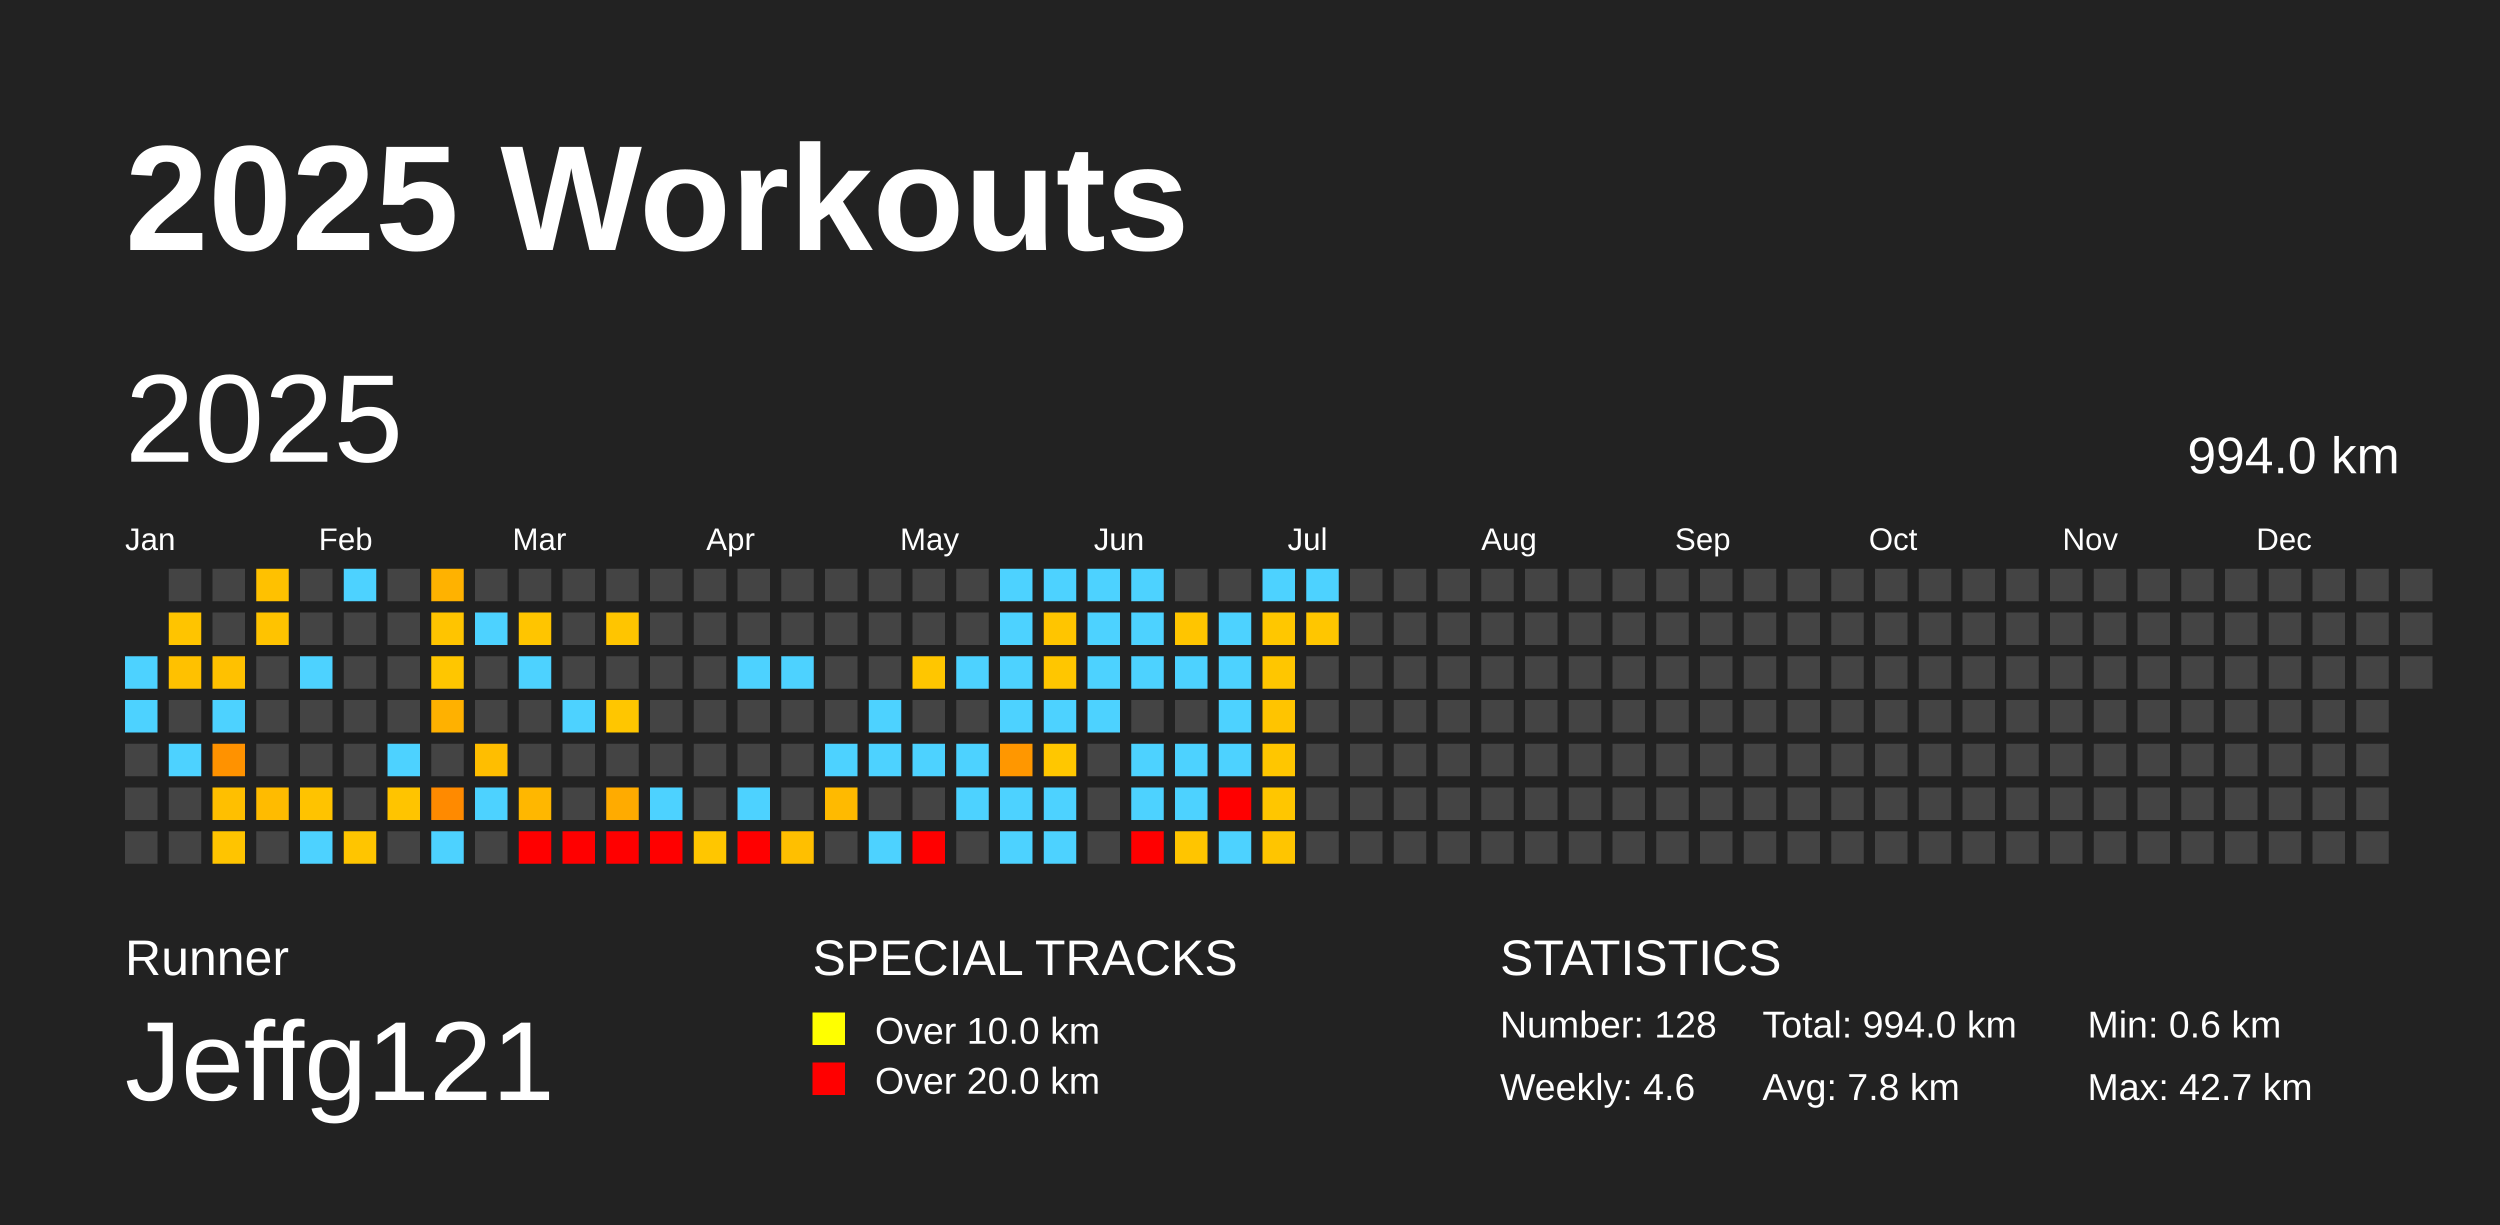
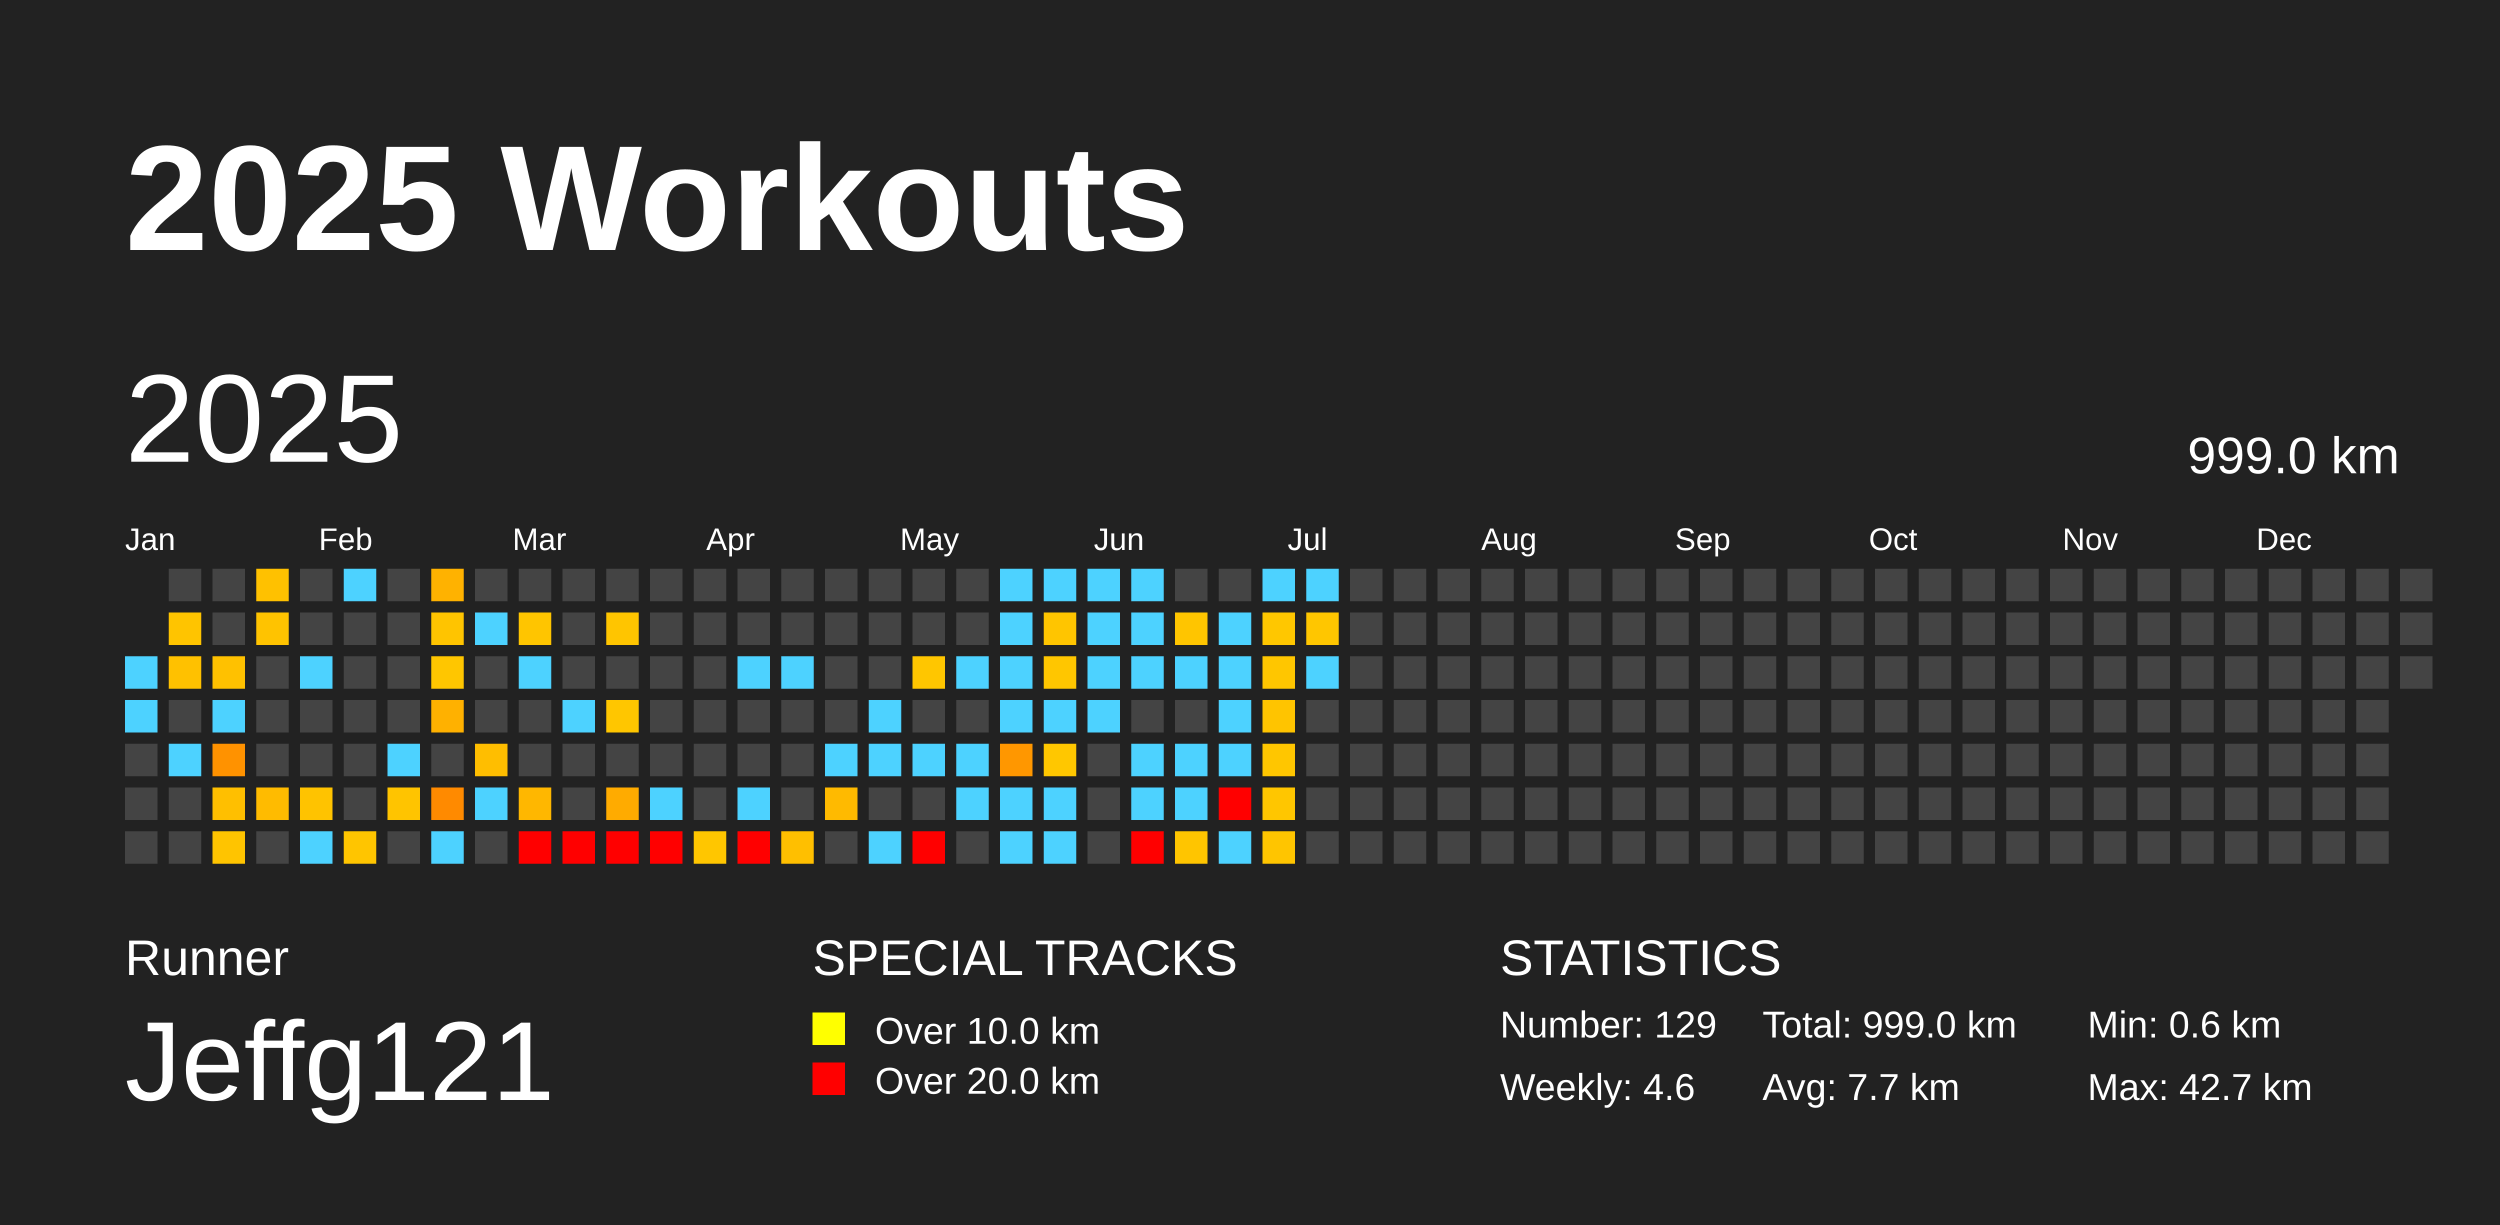
<svg xmlns="http://www.w3.org/2000/svg" baseProfile="full" height="98mm" version="1.1" viewBox="0,0,200,98" width="200mm">
  <defs />
  <rect fill="#222222" height="98" width="200" x="0" y="0" />
  <text fill="#FFFFFF" style="font-size:12px; font-family:Arial; font-weight:bold;" x="10" y="20">2025 Workouts</text>
  <text fill="#FFFFFF" style="font-size:4px; font-family:Arial" x="10" y="78">Runner</text>
  <text fill="#FFFFFF" style="font-size:9px; font-family:Arial" x="10" y="88">Jeffg121</text>
  <text fill="#FFFFFF" style="font-size:4px; font-family:Arial" x="65" y="78">SPECIAL TRACKS</text>
  <rect fill="yellow" height="2.6" width="2.6" x="65" y="81" />
  <text fill="#FFFFFF" style="font-size:3px; font-family:Arial" x="70" y="83.5">Over 10.0 km</text>
  <rect fill="red" height="2.6" width="2.6" x="65" y="85" />
  <text fill="#FFFFFF" style="font-size:3px; font-family:Arial" x="70" y="87.5">Over 20.0 km</text>
  <text fill="#FFFFFF" style="font-size:4px; font-family:Arial" x="120" y="78">STATISTICS</text>
-   <text fill="#FFFFFF" style="font-size:3px; font-family:Arial" x="120" y="83">Number: 128</text>
+   <text fill="#FFFFFF" style="font-size:3px; font-family:Arial" x="120" y="83">Number: 129</text>
  <text fill="#FFFFFF" style="font-size:3px; font-family:Arial" x="120" y="88">Weekly: 4.6</text>
-   <text fill="#FFFFFF" style="font-size:3px; font-family:Arial" x="141" y="83">Total: 994.0 km</text>
-   <text fill="#FFFFFF" style="font-size:3px; font-family:Arial" x="141" y="88">Avg: 7.8 km</text>
+   <text fill="#FFFFFF" style="font-size:3px; font-family:Arial" x="141" y="83">Total: 999.0 km</text>
+   <text fill="#FFFFFF" style="font-size:3px; font-family:Arial" x="141" y="88">Avg: 7.7 km</text>
  <text fill="#FFFFFF" style="font-size:3px; font-family:Arial" x="167" y="83">Min: 0.6 km</text>
  <text fill="#FFFFFF" style="font-size:3px; font-family:Arial" x="167" y="88">Max: 42.7 km</text>
  <text dominant-baseline="hanging" fill="#FFFFFF" style="font-size:10.0px; font-family:Arial;" x="10" y="30">2025</text>
-   <text dominant-baseline="hanging" fill="#FFFFFF" style="font-size:4.125px; font-family:Arial;" x="175" y="35">994.0 km</text>
+   <text dominant-baseline="hanging" fill="#FFFFFF" style="font-size:4.125px; font-family:Arial;" x="175" y="35">999.0 km</text>
  <text fill="#FFFFFF" style="font-size:2.5px; font-family:Arial" x="10.0" y="44">Jan</text>
  <text fill="#FFFFFF" style="font-size:2.5px; font-family:Arial" x="25.5" y="44">Feb</text>
  <text fill="#FFFFFF" style="font-size:2.5px; font-family:Arial" x="41.0" y="44">Mar</text>
  <text fill="#FFFFFF" style="font-size:2.5px; font-family:Arial" x="56.5" y="44">Apr</text>
  <text fill="#FFFFFF" style="font-size:2.5px; font-family:Arial" x="72.0" y="44">May</text>
  <text fill="#FFFFFF" style="font-size:2.5px; font-family:Arial" x="87.5" y="44">Jun</text>
  <text fill="#FFFFFF" style="font-size:2.5px; font-family:Arial" x="103.0" y="44">Jul</text>
  <text fill="#FFFFFF" style="font-size:2.5px; font-family:Arial" x="118.5" y="44">Aug</text>
  <text fill="#FFFFFF" style="font-size:2.5px; font-family:Arial" x="134.0" y="44">Sep</text>
  <text fill="#FFFFFF" style="font-size:2.5px; font-family:Arial" x="149.5" y="44">Oct</text>
  <text fill="#FFFFFF" style="font-size:2.5px; font-family:Arial" x="165.0" y="44">Nov</text>
  <text fill="#FFFFFF" style="font-size:2.5px; font-family:Arial" x="180.5" y="44">Dec</text>
  <rect fill="#4dd2ff" height="2.6" width="2.6" x="10.0" y="52.5" />
  <rect fill="#4dd2ff" height="2.6" width="2.6" x="10.0" y="56.0" />
  <rect fill="#444444" height="2.6" width="2.6" x="10.0" y="59.5" />
  <rect fill="#444444" height="2.6" width="2.6" x="10.0" y="63.0" />
  <rect fill="#444444" height="2.6" width="2.6" x="10.0" y="66.5" />
  <rect fill="#444444" height="2.6" width="2.6" x="13.5" y="45.5" />
  <rect fill="#ffc400" height="2.6" width="2.6" x="13.5" y="49.0" />
  <rect fill="#ffc100" height="2.6" width="2.6" x="13.5" y="52.5" />
  <rect fill="#444444" height="2.6" width="2.6" x="13.5" y="56.0" />
  <rect fill="#4dd2ff" height="2.6" width="2.6" x="13.5" y="59.5" />
  <rect fill="#444444" height="2.6" width="2.6" x="13.5" y="63.0" />
  <rect fill="#444444" height="2.6" width="2.6" x="13.5" y="66.5" />
  <rect fill="#444444" height="2.6" width="2.6" x="17.0" y="45.5" />
  <rect fill="#444444" height="2.6" width="2.6" x="17.0" y="49.0" />
  <rect fill="#ffc100" height="2.6" width="2.6" x="17.0" y="52.5" />
  <rect fill="#4dd2ff" height="2.6" width="2.6" x="17.0" y="56.0" />
  <rect fill="#ff9200" height="2.6" width="2.6" x="17.0" y="59.5" />
  <rect fill="#ffbf00" height="2.6" width="2.6" x="17.0" y="63.0" />
  <rect fill="#ffc400" height="2.6" width="2.6" x="17.0" y="66.5" />
  <rect fill="#ffc100" height="2.6" width="2.6" x="20.5" y="45.5" />
  <rect fill="#ffc300" height="2.6" width="2.6" x="20.5" y="49.0" />
  <rect fill="#444444" height="2.6" width="2.6" x="20.5" y="52.5" />
  <rect fill="#444444" height="2.6" width="2.6" x="20.5" y="56.0" />
  <rect fill="#444444" height="2.6" width="2.6" x="20.5" y="59.5" />
  <rect fill="#ffbb00" height="2.6" width="2.6" x="20.5" y="63.0" />
  <rect fill="#444444" height="2.6" width="2.6" x="20.5" y="66.5" />
  <rect fill="#444444" height="2.6" width="2.6" x="24.0" y="45.5" />
  <rect fill="#444444" height="2.6" width="2.6" x="24.0" y="49.0" />
  <rect fill="#4dd2ff" height="2.6" width="2.6" x="24.0" y="52.5" />
  <rect fill="#444444" height="2.6" width="2.6" x="24.0" y="56.0" />
  <rect fill="#444444" height="2.6" width="2.6" x="24.0" y="59.5" />
  <rect fill="#ffc300" height="2.6" width="2.6" x="24.0" y="63.0" />
  <rect fill="#4dd2ff" height="2.6" width="2.6" x="24.0" y="66.5" />
  <rect fill="#4dd2ff" height="2.6" width="2.6" x="27.5" y="45.5" />
  <rect fill="#444444" height="2.6" width="2.6" x="27.5" y="49.0" />
  <rect fill="#444444" height="2.6" width="2.6" x="27.5" y="52.5" />
  <rect fill="#444444" height="2.6" width="2.6" x="27.5" y="56.0" />
  <rect fill="#444444" height="2.6" width="2.6" x="27.5" y="59.5" />
  <rect fill="#444444" height="2.6" width="2.6" x="27.5" y="63.0" />
  <rect fill="#ffc500" height="2.6" width="2.6" x="27.5" y="66.5" />
  <rect fill="#444444" height="2.6" width="2.6" x="31.0" y="45.5" />
  <rect fill="#444444" height="2.6" width="2.6" x="31.0" y="49.0" />
  <rect fill="#444444" height="2.6" width="2.6" x="31.0" y="52.5" />
  <rect fill="#444444" height="2.6" width="2.6" x="31.0" y="56.0" />
  <rect fill="#4dd2ff" height="2.6" width="2.6" x="31.0" y="59.5" />
  <rect fill="#ffc400" height="2.6" width="2.6" x="31.0" y="63.0" />
  <rect fill="#444444" height="2.6" width="2.6" x="31.0" y="66.5" />
  <rect fill="#ffb200" height="2.6" width="2.6" x="34.5" y="45.5" />
  <rect fill="#ffc400" height="2.6" width="2.6" x="34.5" y="49.0" />
  <rect fill="#ffc600" height="2.6" width="2.6" x="34.5" y="52.5" />
  <rect fill="#ffb100" height="2.6" width="2.6" x="34.5" y="56.0" />
  <rect fill="#444444" height="2.6" width="2.6" x="34.5" y="59.5" />
  <rect fill="#ff8a00" height="2.6" width="2.6" x="34.5" y="63.0" />
  <rect fill="#4dd2ff" height="2.6" width="2.6" x="34.5" y="66.5" />
  <rect fill="#444444" height="2.6" width="2.6" x="38.0" y="45.5" />
  <rect fill="#4dd2ff" height="2.6" width="2.6" x="38.0" y="49.0" />
  <rect fill="#444444" height="2.6" width="2.6" x="38.0" y="52.5" />
  <rect fill="#444444" height="2.6" width="2.6" x="38.0" y="56.0" />
  <rect fill="#ffbe00" height="2.6" width="2.6" x="38.0" y="59.5" />
  <rect fill="#4dd2ff" height="2.6" width="2.6" x="38.0" y="63.0" />
  <rect fill="#444444" height="2.6" width="2.6" x="38.0" y="66.5" />
  <rect fill="#444444" height="2.6" width="2.6" x="41.5" y="45.5" />
  <rect fill="#ffc500" height="2.6" width="2.6" x="41.5" y="49.0" />
  <rect fill="#4dd2ff" height="2.6" width="2.6" x="41.5" y="52.5" />
  <rect fill="#444444" height="2.6" width="2.6" x="41.5" y="56.0" />
  <rect fill="#444444" height="2.6" width="2.6" x="41.5" y="59.5" />
  <rect fill="#ffb700" height="2.6" width="2.6" x="41.5" y="63.0" />
  <rect fill="red" height="2.6" width="2.6" x="41.5" y="66.5" />
  <rect fill="#444444" height="2.6" width="2.6" x="45.0" y="45.5" />
  <rect fill="#444444" height="2.6" width="2.6" x="45.0" y="49.0" />
  <rect fill="#444444" height="2.6" width="2.6" x="45.0" y="52.5" />
  <rect fill="#4dd2ff" height="2.6" width="2.6" x="45.0" y="56.0" />
  <rect fill="#444444" height="2.6" width="2.6" x="45.0" y="59.5" />
  <rect fill="#444444" height="2.6" width="2.6" x="45.0" y="63.0" />
  <rect fill="red" height="2.6" width="2.6" x="45.0" y="66.5" />
  <rect fill="#444444" height="2.6" width="2.6" x="48.5" y="45.5" />
  <rect fill="#ffc500" height="2.6" width="2.6" x="48.5" y="49.0" />
  <rect fill="#444444" height="2.6" width="2.6" x="48.5" y="52.5" />
  <rect fill="#ffc600" height="2.6" width="2.6" x="48.5" y="56.0" />
  <rect fill="#444444" height="2.6" width="2.6" x="48.5" y="59.5" />
  <rect fill="#ffab00" height="2.6" width="2.6" x="48.5" y="63.0" />
  <rect fill="red" height="2.6" width="2.6" x="48.5" y="66.5" />
  <rect fill="#444444" height="2.6" width="2.6" x="52.0" y="45.5" />
  <rect fill="#444444" height="2.6" width="2.6" x="52.0" y="49.0" />
  <rect fill="#444444" height="2.6" width="2.6" x="52.0" y="52.5" />
  <rect fill="#444444" height="2.6" width="2.6" x="52.0" y="56.0" />
  <rect fill="#444444" height="2.6" width="2.6" x="52.0" y="59.5" />
  <rect fill="#4dd2ff" height="2.6" width="2.6" x="52.0" y="63.0" />
  <rect fill="red" height="2.6" width="2.6" x="52.0" y="66.5" />
  <rect fill="#444444" height="2.6" width="2.6" x="55.5" y="45.5" />
  <rect fill="#444444" height="2.6" width="2.6" x="55.5" y="49.0" />
  <rect fill="#444444" height="2.6" width="2.6" x="55.5" y="52.5" />
  <rect fill="#444444" height="2.6" width="2.6" x="55.5" y="56.0" />
  <rect fill="#444444" height="2.6" width="2.6" x="55.5" y="59.5" />
  <rect fill="#444444" height="2.6" width="2.6" x="55.5" y="63.0" />
  <rect fill="#ffc600" height="2.6" width="2.6" x="55.5" y="66.5" />
  <rect fill="#444444" height="2.6" width="2.6" x="59.0" y="45.5" />
  <rect fill="#444444" height="2.6" width="2.6" x="59.0" y="49.0" />
  <rect fill="#4dd2ff" height="2.6" width="2.6" x="59.0" y="52.5" />
  <rect fill="#444444" height="2.6" width="2.6" x="59.0" y="56.0" />
  <rect fill="#444444" height="2.6" width="2.6" x="59.0" y="59.5" />
  <rect fill="#4dd2ff" height="2.6" width="2.6" x="59.0" y="63.0" />
  <rect fill="red" height="2.6" width="2.6" x="59.0" y="66.5" />
  <rect fill="#444444" height="2.6" width="2.6" x="62.5" y="45.5" />
  <rect fill="#444444" height="2.6" width="2.6" x="62.5" y="49.0" />
  <rect fill="#4dd2ff" height="2.6" width="2.6" x="62.5" y="52.5" />
  <rect fill="#444444" height="2.6" width="2.6" x="62.5" y="56.0" />
  <rect fill="#444444" height="2.6" width="2.6" x="62.5" y="59.5" />
  <rect fill="#444444" height="2.6" width="2.6" x="62.5" y="63.0" />
  <rect fill="#ffbf00" height="2.6" width="2.6" x="62.5" y="66.5" />
  <rect fill="#444444" height="2.6" width="2.6" x="66.0" y="45.5" />
  <rect fill="#444444" height="2.6" width="2.6" x="66.0" y="49.0" />
  <rect fill="#444444" height="2.6" width="2.6" x="66.0" y="52.5" />
  <rect fill="#444444" height="2.6" width="2.6" x="66.0" y="56.0" />
  <rect fill="#4dd2ff" height="2.6" width="2.6" x="66.0" y="59.5" />
  <rect fill="#ffba00" height="2.6" width="2.6" x="66.0" y="63.0" />
  <rect fill="#444444" height="2.6" width="2.6" x="66.0" y="66.5" />
  <rect fill="#444444" height="2.6" width="2.6" x="69.5" y="45.5" />
  <rect fill="#444444" height="2.6" width="2.6" x="69.5" y="49.0" />
  <rect fill="#444444" height="2.6" width="2.6" x="69.5" y="52.5" />
  <rect fill="#4dd2ff" height="2.6" width="2.6" x="69.5" y="56.0" />
  <rect fill="#4dd2ff" height="2.6" width="2.6" x="69.5" y="59.5" />
  <rect fill="#444444" height="2.6" width="2.6" x="69.5" y="63.0" />
  <rect fill="#4dd2ff" height="2.6" width="2.6" x="69.5" y="66.5" />
  <rect fill="#444444" height="2.6" width="2.6" x="73.0" y="45.5" />
  <rect fill="#444444" height="2.6" width="2.6" x="73.0" y="49.0" />
  <rect fill="#ffc600" height="2.6" width="2.6" x="73.0" y="52.5" />
  <rect fill="#444444" height="2.6" width="2.6" x="73.0" y="56.0" />
  <rect fill="#4dd2ff" height="2.6" width="2.6" x="73.0" y="59.5" />
  <rect fill="#444444" height="2.6" width="2.6" x="73.0" y="63.0" />
  <rect fill="red" height="2.6" width="2.6" x="73.0" y="66.5" />
  <rect fill="#444444" height="2.6" width="2.6" x="76.5" y="45.5" />
  <rect fill="#444444" height="2.6" width="2.6" x="76.5" y="49.0" />
  <rect fill="#4dd2ff" height="2.6" width="2.6" x="76.5" y="52.5" />
  <rect fill="#444444" height="2.6" width="2.6" x="76.5" y="56.0" />
  <rect fill="#4dd2ff" height="2.6" width="2.6" x="76.5" y="59.5" />
  <rect fill="#4dd2ff" height="2.6" width="2.6" x="76.5" y="63.0" />
  <rect fill="#444444" height="2.6" width="2.6" x="76.5" y="66.5" />
  <rect fill="#4dd2ff" height="2.6" width="2.6" x="80.0" y="45.5" />
  <rect fill="#4dd2ff" height="2.6" width="2.6" x="80.0" y="49.0" />
  <rect fill="#4dd2ff" height="2.6" width="2.6" x="80.0" y="52.5" />
  <rect fill="#4dd2ff" height="2.6" width="2.6" x="80.0" y="56.0" />
  <rect fill="#ff9700" height="2.6" width="2.6" x="80.0" y="59.5" />
  <rect fill="#4dd2ff" height="2.6" width="2.6" x="80.0" y="63.0" />
  <rect fill="#4dd2ff" height="2.6" width="2.6" x="80.0" y="66.5" />
  <rect fill="#4dd2ff" height="2.6" width="2.6" x="83.5" y="45.5" />
  <rect fill="#ffc500" height="2.6" width="2.6" x="83.5" y="49.0" />
  <rect fill="#ffc600" height="2.6" width="2.6" x="83.5" y="52.5" />
  <rect fill="#4dd2ff" height="2.6" width="2.6" x="83.5" y="56.0" />
  <rect fill="#ffc700" height="2.6" width="2.6" x="83.5" y="59.5" />
  <rect fill="#4dd2ff" height="2.6" width="2.6" x="83.5" y="63.0" />
  <rect fill="#4dd2ff" height="2.6" width="2.6" x="83.5" y="66.5" />
  <rect fill="#4dd2ff" height="2.6" width="2.6" x="87.0" y="45.5" />
  <rect fill="#4dd2ff" height="2.6" width="2.6" x="87.0" y="49.0" />
  <rect fill="#4dd2ff" height="2.6" width="2.6" x="87.0" y="52.5" />
  <rect fill="#4dd2ff" height="2.6" width="2.6" x="87.0" y="56.0" />
  <rect fill="#444444" height="2.6" width="2.6" x="87.0" y="59.5" />
  <rect fill="#444444" height="2.6" width="2.6" x="87.0" y="63.0" />
  <rect fill="#444444" height="2.6" width="2.6" x="87.0" y="66.5" />
  <rect fill="#4dd2ff" height="2.6" width="2.6" x="90.5" y="45.5" />
  <rect fill="#4dd2ff" height="2.6" width="2.6" x="90.5" y="49.0" />
  <rect fill="#4dd2ff" height="2.6" width="2.6" x="90.5" y="52.5" />
  <rect fill="#444444" height="2.6" width="2.6" x="90.5" y="56.0" />
  <rect fill="#4dd2ff" height="2.6" width="2.6" x="90.5" y="59.5" />
  <rect fill="#4dd2ff" height="2.6" width="2.6" x="90.5" y="63.0" />
  <rect fill="red" height="2.6" width="2.6" x="90.5" y="66.5" />
  <rect fill="#444444" height="2.6" width="2.6" x="94.0" y="45.5" />
  <rect fill="#ffc500" height="2.6" width="2.6" x="94.0" y="49.0" />
  <rect fill="#4dd2ff" height="2.6" width="2.6" x="94.0" y="52.5" />
  <rect fill="#444444" height="2.6" width="2.6" x="94.0" y="56.0" />
  <rect fill="#4dd2ff" height="2.6" width="2.6" x="94.0" y="59.5" />
  <rect fill="#4dd2ff" height="2.6" width="2.6" x="94.0" y="63.0" />
  <rect fill="#ffc500" height="2.6" width="2.6" x="94.0" y="66.5" />
  <rect fill="#444444" height="2.6" width="2.6" x="97.5" y="45.5" />
  <rect fill="#4dd2ff" height="2.6" width="2.6" x="97.5" y="49.0" />
  <rect fill="#4dd2ff" height="2.6" width="2.6" x="97.5" y="52.5" />
  <rect fill="#4dd2ff" height="2.6" width="2.6" x="97.5" y="56.0" />
  <rect fill="#4dd2ff" height="2.6" width="2.6" x="97.5" y="59.5" />
  <rect fill="red" height="2.6" width="2.6" x="97.5" y="63.0" />
  <rect fill="#4dd2ff" height="2.6" width="2.6" x="97.5" y="66.5" />
  <rect fill="#4dd2ff" height="2.6" width="2.6" x="101.0" y="45.5" />
  <rect fill="#ffc700" height="2.6" width="2.6" x="101.0" y="49.0" />
  <rect fill="#ffc600" height="2.6" width="2.6" x="101.0" y="52.5" />
  <rect fill="#ffc400" height="2.6" width="2.6" x="101.0" y="56.0" />
  <rect fill="#ffc600" height="2.6" width="2.6" x="101.0" y="59.5" />
  <rect fill="#ffc600" height="2.6" width="2.6" x="101.0" y="63.0" />
  <rect fill="#ffc500" height="2.6" width="2.6" x="101.0" y="66.5" />
  <rect fill="#4dd2ff" height="2.6" width="2.6" x="104.5" y="45.5" />
  <rect fill="#ffc600" height="2.6" width="2.6" x="104.5" y="49.0" />
-   <rect fill="#444444" height="2.6" width="2.6" x="104.5" y="52.5" />
+   <rect fill="#4dd2ff" height="2.6" width="2.6" x="104.5" y="52.5" />
  <rect fill="#444444" height="2.6" width="2.6" x="104.5" y="56.0" />
  <rect fill="#444444" height="2.6" width="2.6" x="104.5" y="59.5" />
  <rect fill="#444444" height="2.6" width="2.6" x="104.5" y="63.0" />
  <rect fill="#444444" height="2.6" width="2.6" x="104.5" y="66.5" />
  <rect fill="#444444" height="2.6" width="2.6" x="108.0" y="45.5" />
  <rect fill="#444444" height="2.6" width="2.6" x="108.0" y="49.0" />
  <rect fill="#444444" height="2.6" width="2.6" x="108.0" y="52.5" />
  <rect fill="#444444" height="2.6" width="2.6" x="108.0" y="56.0" />
  <rect fill="#444444" height="2.6" width="2.6" x="108.0" y="59.5" />
  <rect fill="#444444" height="2.6" width="2.6" x="108.0" y="63.0" />
  <rect fill="#444444" height="2.6" width="2.6" x="108.0" y="66.5" />
  <rect fill="#444444" height="2.6" width="2.6" x="111.5" y="45.5" />
  <rect fill="#444444" height="2.6" width="2.6" x="111.5" y="49.0" />
  <rect fill="#444444" height="2.6" width="2.6" x="111.5" y="52.5" />
  <rect fill="#444444" height="2.6" width="2.6" x="111.5" y="56.0" />
  <rect fill="#444444" height="2.6" width="2.6" x="111.5" y="59.5" />
  <rect fill="#444444" height="2.6" width="2.6" x="111.5" y="63.0" />
  <rect fill="#444444" height="2.6" width="2.6" x="111.5" y="66.5" />
  <rect fill="#444444" height="2.6" width="2.6" x="115.0" y="45.5" />
  <rect fill="#444444" height="2.6" width="2.6" x="115.0" y="49.0" />
  <rect fill="#444444" height="2.6" width="2.6" x="115.0" y="52.5" />
  <rect fill="#444444" height="2.6" width="2.6" x="115.0" y="56.0" />
  <rect fill="#444444" height="2.6" width="2.6" x="115.0" y="59.5" />
  <rect fill="#444444" height="2.6" width="2.6" x="115.0" y="63.0" />
  <rect fill="#444444" height="2.6" width="2.6" x="115.0" y="66.5" />
  <rect fill="#444444" height="2.6" width="2.6" x="118.5" y="45.5" />
  <rect fill="#444444" height="2.6" width="2.6" x="118.5" y="49.0" />
  <rect fill="#444444" height="2.6" width="2.6" x="118.5" y="52.5" />
  <rect fill="#444444" height="2.6" width="2.6" x="118.5" y="56.0" />
  <rect fill="#444444" height="2.6" width="2.6" x="118.5" y="59.5" />
  <rect fill="#444444" height="2.6" width="2.6" x="118.5" y="63.0" />
  <rect fill="#444444" height="2.6" width="2.6" x="118.5" y="66.5" />
  <rect fill="#444444" height="2.6" width="2.6" x="122.0" y="45.5" />
  <rect fill="#444444" height="2.6" width="2.6" x="122.0" y="49.0" />
  <rect fill="#444444" height="2.6" width="2.6" x="122.0" y="52.5" />
  <rect fill="#444444" height="2.6" width="2.6" x="122.0" y="56.0" />
  <rect fill="#444444" height="2.6" width="2.6" x="122.0" y="59.5" />
  <rect fill="#444444" height="2.6" width="2.6" x="122.0" y="63.0" />
  <rect fill="#444444" height="2.6" width="2.6" x="122.0" y="66.5" />
  <rect fill="#444444" height="2.6" width="2.6" x="125.5" y="45.5" />
  <rect fill="#444444" height="2.6" width="2.6" x="125.5" y="49.0" />
  <rect fill="#444444" height="2.6" width="2.6" x="125.5" y="52.5" />
  <rect fill="#444444" height="2.6" width="2.6" x="125.5" y="56.0" />
  <rect fill="#444444" height="2.6" width="2.6" x="125.5" y="59.5" />
  <rect fill="#444444" height="2.6" width="2.6" x="125.5" y="63.0" />
  <rect fill="#444444" height="2.6" width="2.6" x="125.5" y="66.5" />
  <rect fill="#444444" height="2.6" width="2.6" x="129.0" y="45.5" />
  <rect fill="#444444" height="2.6" width="2.6" x="129.0" y="49.0" />
  <rect fill="#444444" height="2.6" width="2.6" x="129.0" y="52.5" />
  <rect fill="#444444" height="2.6" width="2.6" x="129.0" y="56.0" />
  <rect fill="#444444" height="2.6" width="2.6" x="129.0" y="59.5" />
  <rect fill="#444444" height="2.6" width="2.6" x="129.0" y="63.0" />
  <rect fill="#444444" height="2.6" width="2.6" x="129.0" y="66.5" />
  <rect fill="#444444" height="2.6" width="2.6" x="132.5" y="45.5" />
  <rect fill="#444444" height="2.6" width="2.6" x="132.5" y="49.0" />
  <rect fill="#444444" height="2.6" width="2.6" x="132.5" y="52.5" />
  <rect fill="#444444" height="2.6" width="2.6" x="132.5" y="56.0" />
  <rect fill="#444444" height="2.6" width="2.6" x="132.5" y="59.5" />
  <rect fill="#444444" height="2.6" width="2.6" x="132.5" y="63.0" />
  <rect fill="#444444" height="2.6" width="2.6" x="132.5" y="66.5" />
  <rect fill="#444444" height="2.6" width="2.6" x="136.0" y="45.5" />
  <rect fill="#444444" height="2.6" width="2.6" x="136.0" y="49.0" />
  <rect fill="#444444" height="2.6" width="2.6" x="136.0" y="52.5" />
  <rect fill="#444444" height="2.6" width="2.6" x="136.0" y="56.0" />
  <rect fill="#444444" height="2.6" width="2.6" x="136.0" y="59.5" />
  <rect fill="#444444" height="2.6" width="2.6" x="136.0" y="63.0" />
  <rect fill="#444444" height="2.6" width="2.6" x="136.0" y="66.5" />
  <rect fill="#444444" height="2.6" width="2.6" x="139.5" y="45.5" />
  <rect fill="#444444" height="2.6" width="2.6" x="139.5" y="49.0" />
  <rect fill="#444444" height="2.6" width="2.6" x="139.5" y="52.5" />
  <rect fill="#444444" height="2.6" width="2.6" x="139.5" y="56.0" />
  <rect fill="#444444" height="2.6" width="2.6" x="139.5" y="59.5" />
  <rect fill="#444444" height="2.6" width="2.6" x="139.5" y="63.0" />
  <rect fill="#444444" height="2.6" width="2.6" x="139.5" y="66.5" />
  <rect fill="#444444" height="2.6" width="2.6" x="143.0" y="45.5" />
  <rect fill="#444444" height="2.6" width="2.6" x="143.0" y="49.0" />
  <rect fill="#444444" height="2.6" width="2.6" x="143.0" y="52.5" />
  <rect fill="#444444" height="2.6" width="2.6" x="143.0" y="56.0" />
  <rect fill="#444444" height="2.6" width="2.6" x="143.0" y="59.5" />
  <rect fill="#444444" height="2.6" width="2.6" x="143.0" y="63.0" />
  <rect fill="#444444" height="2.6" width="2.6" x="143.0" y="66.5" />
  <rect fill="#444444" height="2.6" width="2.6" x="146.5" y="45.5" />
  <rect fill="#444444" height="2.6" width="2.6" x="146.5" y="49.0" />
  <rect fill="#444444" height="2.6" width="2.6" x="146.5" y="52.5" />
  <rect fill="#444444" height="2.6" width="2.6" x="146.5" y="56.0" />
  <rect fill="#444444" height="2.6" width="2.6" x="146.5" y="59.5" />
  <rect fill="#444444" height="2.6" width="2.6" x="146.5" y="63.0" />
  <rect fill="#444444" height="2.6" width="2.6" x="146.5" y="66.5" />
  <rect fill="#444444" height="2.6" width="2.6" x="150.0" y="45.5" />
  <rect fill="#444444" height="2.6" width="2.6" x="150.0" y="49.0" />
  <rect fill="#444444" height="2.6" width="2.6" x="150.0" y="52.5" />
  <rect fill="#444444" height="2.6" width="2.6" x="150.0" y="56.0" />
  <rect fill="#444444" height="2.6" width="2.6" x="150.0" y="59.5" />
  <rect fill="#444444" height="2.6" width="2.6" x="150.0" y="63.0" />
  <rect fill="#444444" height="2.6" width="2.6" x="150.0" y="66.5" />
  <rect fill="#444444" height="2.6" width="2.6" x="153.5" y="45.5" />
  <rect fill="#444444" height="2.6" width="2.6" x="153.5" y="49.0" />
  <rect fill="#444444" height="2.6" width="2.6" x="153.5" y="52.5" />
  <rect fill="#444444" height="2.6" width="2.6" x="153.5" y="56.0" />
  <rect fill="#444444" height="2.6" width="2.6" x="153.5" y="59.5" />
  <rect fill="#444444" height="2.6" width="2.6" x="153.5" y="63.0" />
  <rect fill="#444444" height="2.6" width="2.6" x="153.5" y="66.5" />
  <rect fill="#444444" height="2.6" width="2.6" x="157.0" y="45.5" />
  <rect fill="#444444" height="2.6" width="2.6" x="157.0" y="49.0" />
  <rect fill="#444444" height="2.6" width="2.6" x="157.0" y="52.5" />
  <rect fill="#444444" height="2.6" width="2.6" x="157.0" y="56.0" />
  <rect fill="#444444" height="2.6" width="2.6" x="157.0" y="59.5" />
  <rect fill="#444444" height="2.6" width="2.6" x="157.0" y="63.0" />
  <rect fill="#444444" height="2.6" width="2.6" x="157.0" y="66.5" />
  <rect fill="#444444" height="2.6" width="2.6" x="160.5" y="45.5" />
  <rect fill="#444444" height="2.6" width="2.6" x="160.5" y="49.0" />
  <rect fill="#444444" height="2.6" width="2.6" x="160.5" y="52.5" />
  <rect fill="#444444" height="2.6" width="2.6" x="160.5" y="56.0" />
  <rect fill="#444444" height="2.6" width="2.6" x="160.5" y="59.5" />
  <rect fill="#444444" height="2.6" width="2.6" x="160.5" y="63.0" />
  <rect fill="#444444" height="2.6" width="2.6" x="160.5" y="66.5" />
  <rect fill="#444444" height="2.6" width="2.6" x="164.0" y="45.5" />
  <rect fill="#444444" height="2.6" width="2.6" x="164.0" y="49.0" />
  <rect fill="#444444" height="2.6" width="2.6" x="164.0" y="52.5" />
  <rect fill="#444444" height="2.6" width="2.6" x="164.0" y="56.0" />
  <rect fill="#444444" height="2.6" width="2.6" x="164.0" y="59.5" />
  <rect fill="#444444" height="2.6" width="2.6" x="164.0" y="63.0" />
  <rect fill="#444444" height="2.6" width="2.6" x="164.0" y="66.5" />
  <rect fill="#444444" height="2.6" width="2.6" x="167.5" y="45.5" />
  <rect fill="#444444" height="2.6" width="2.6" x="167.5" y="49.0" />
  <rect fill="#444444" height="2.6" width="2.6" x="167.5" y="52.5" />
  <rect fill="#444444" height="2.6" width="2.6" x="167.5" y="56.0" />
  <rect fill="#444444" height="2.6" width="2.6" x="167.5" y="59.5" />
  <rect fill="#444444" height="2.6" width="2.6" x="167.5" y="63.0" />
  <rect fill="#444444" height="2.6" width="2.6" x="167.5" y="66.5" />
  <rect fill="#444444" height="2.6" width="2.6" x="171.0" y="45.5" />
  <rect fill="#444444" height="2.6" width="2.6" x="171.0" y="49.0" />
  <rect fill="#444444" height="2.6" width="2.6" x="171.0" y="52.5" />
  <rect fill="#444444" height="2.6" width="2.6" x="171.0" y="56.0" />
  <rect fill="#444444" height="2.6" width="2.6" x="171.0" y="59.5" />
  <rect fill="#444444" height="2.6" width="2.6" x="171.0" y="63.0" />
  <rect fill="#444444" height="2.6" width="2.6" x="171.0" y="66.5" />
  <rect fill="#444444" height="2.6" width="2.6" x="174.5" y="45.5" />
  <rect fill="#444444" height="2.6" width="2.6" x="174.5" y="49.0" />
  <rect fill="#444444" height="2.6" width="2.6" x="174.5" y="52.5" />
  <rect fill="#444444" height="2.6" width="2.6" x="174.5" y="56.0" />
  <rect fill="#444444" height="2.6" width="2.6" x="174.5" y="59.5" />
  <rect fill="#444444" height="2.6" width="2.6" x="174.5" y="63.0" />
  <rect fill="#444444" height="2.6" width="2.6" x="174.5" y="66.5" />
  <rect fill="#444444" height="2.6" width="2.6" x="178.0" y="45.5" />
  <rect fill="#444444" height="2.6" width="2.6" x="178.0" y="49.0" />
  <rect fill="#444444" height="2.6" width="2.6" x="178.0" y="52.5" />
  <rect fill="#444444" height="2.6" width="2.6" x="178.0" y="56.0" />
  <rect fill="#444444" height="2.6" width="2.6" x="178.0" y="59.5" />
  <rect fill="#444444" height="2.6" width="2.6" x="178.0" y="63.0" />
  <rect fill="#444444" height="2.6" width="2.6" x="178.0" y="66.5" />
  <rect fill="#444444" height="2.6" width="2.6" x="181.5" y="45.5" />
  <rect fill="#444444" height="2.6" width="2.6" x="181.5" y="49.0" />
  <rect fill="#444444" height="2.6" width="2.6" x="181.5" y="52.5" />
  <rect fill="#444444" height="2.6" width="2.6" x="181.5" y="56.0" />
  <rect fill="#444444" height="2.6" width="2.6" x="181.5" y="59.5" />
  <rect fill="#444444" height="2.6" width="2.6" x="181.5" y="63.0" />
  <rect fill="#444444" height="2.6" width="2.6" x="181.5" y="66.5" />
  <rect fill="#444444" height="2.6" width="2.6" x="185.0" y="45.5" />
  <rect fill="#444444" height="2.6" width="2.6" x="185.0" y="49.0" />
  <rect fill="#444444" height="2.6" width="2.6" x="185.0" y="52.5" />
  <rect fill="#444444" height="2.6" width="2.6" x="185.0" y="56.0" />
  <rect fill="#444444" height="2.6" width="2.6" x="185.0" y="59.5" />
  <rect fill="#444444" height="2.6" width="2.6" x="185.0" y="63.0" />
  <rect fill="#444444" height="2.6" width="2.6" x="185.0" y="66.5" />
  <rect fill="#444444" height="2.6" width="2.6" x="188.5" y="45.5" />
  <rect fill="#444444" height="2.6" width="2.6" x="188.5" y="49.0" />
  <rect fill="#444444" height="2.6" width="2.6" x="188.5" y="52.5" />
  <rect fill="#444444" height="2.6" width="2.6" x="188.5" y="56.0" />
  <rect fill="#444444" height="2.6" width="2.6" x="188.5" y="59.5" />
  <rect fill="#444444" height="2.6" width="2.6" x="188.5" y="63.0" />
  <rect fill="#444444" height="2.6" width="2.6" x="188.5" y="66.5" />
  <rect fill="#444444" height="2.6" width="2.6" x="192.0" y="45.5" />
  <rect fill="#444444" height="2.6" width="2.6" x="192.0" y="49.0" />
  <rect fill="#444444" height="2.6" width="2.6" x="192.0" y="52.5" />
</svg>
